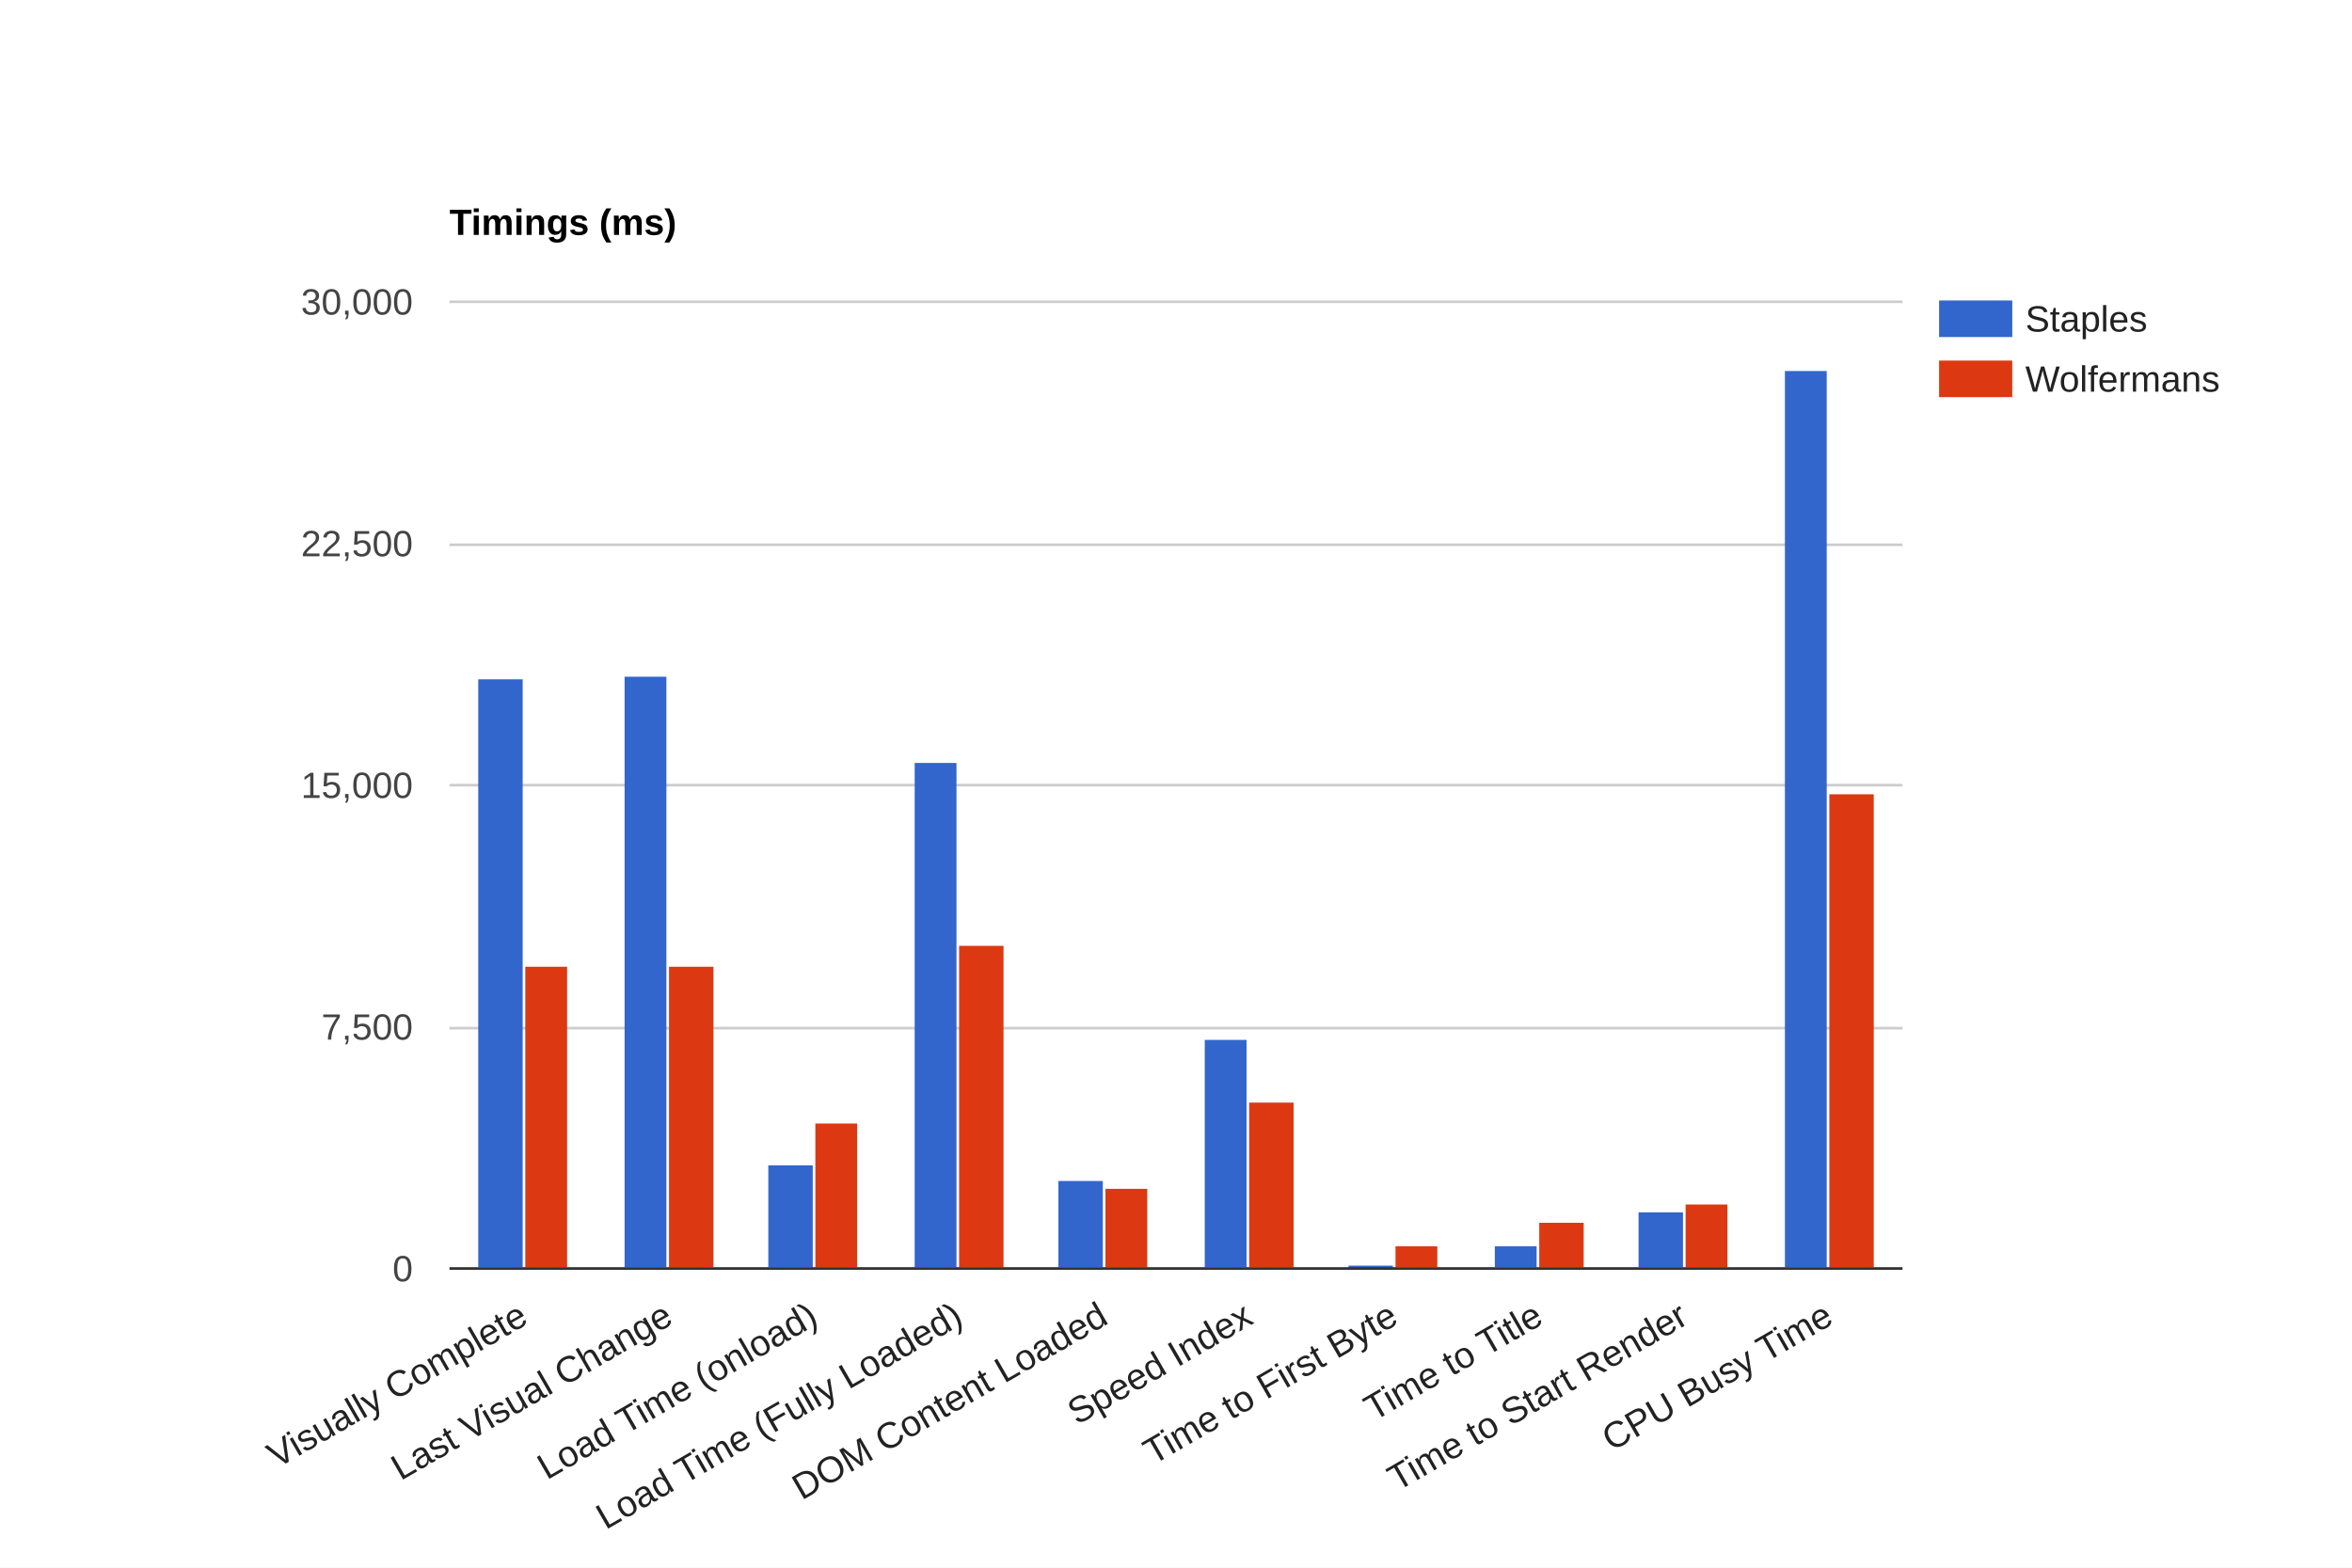
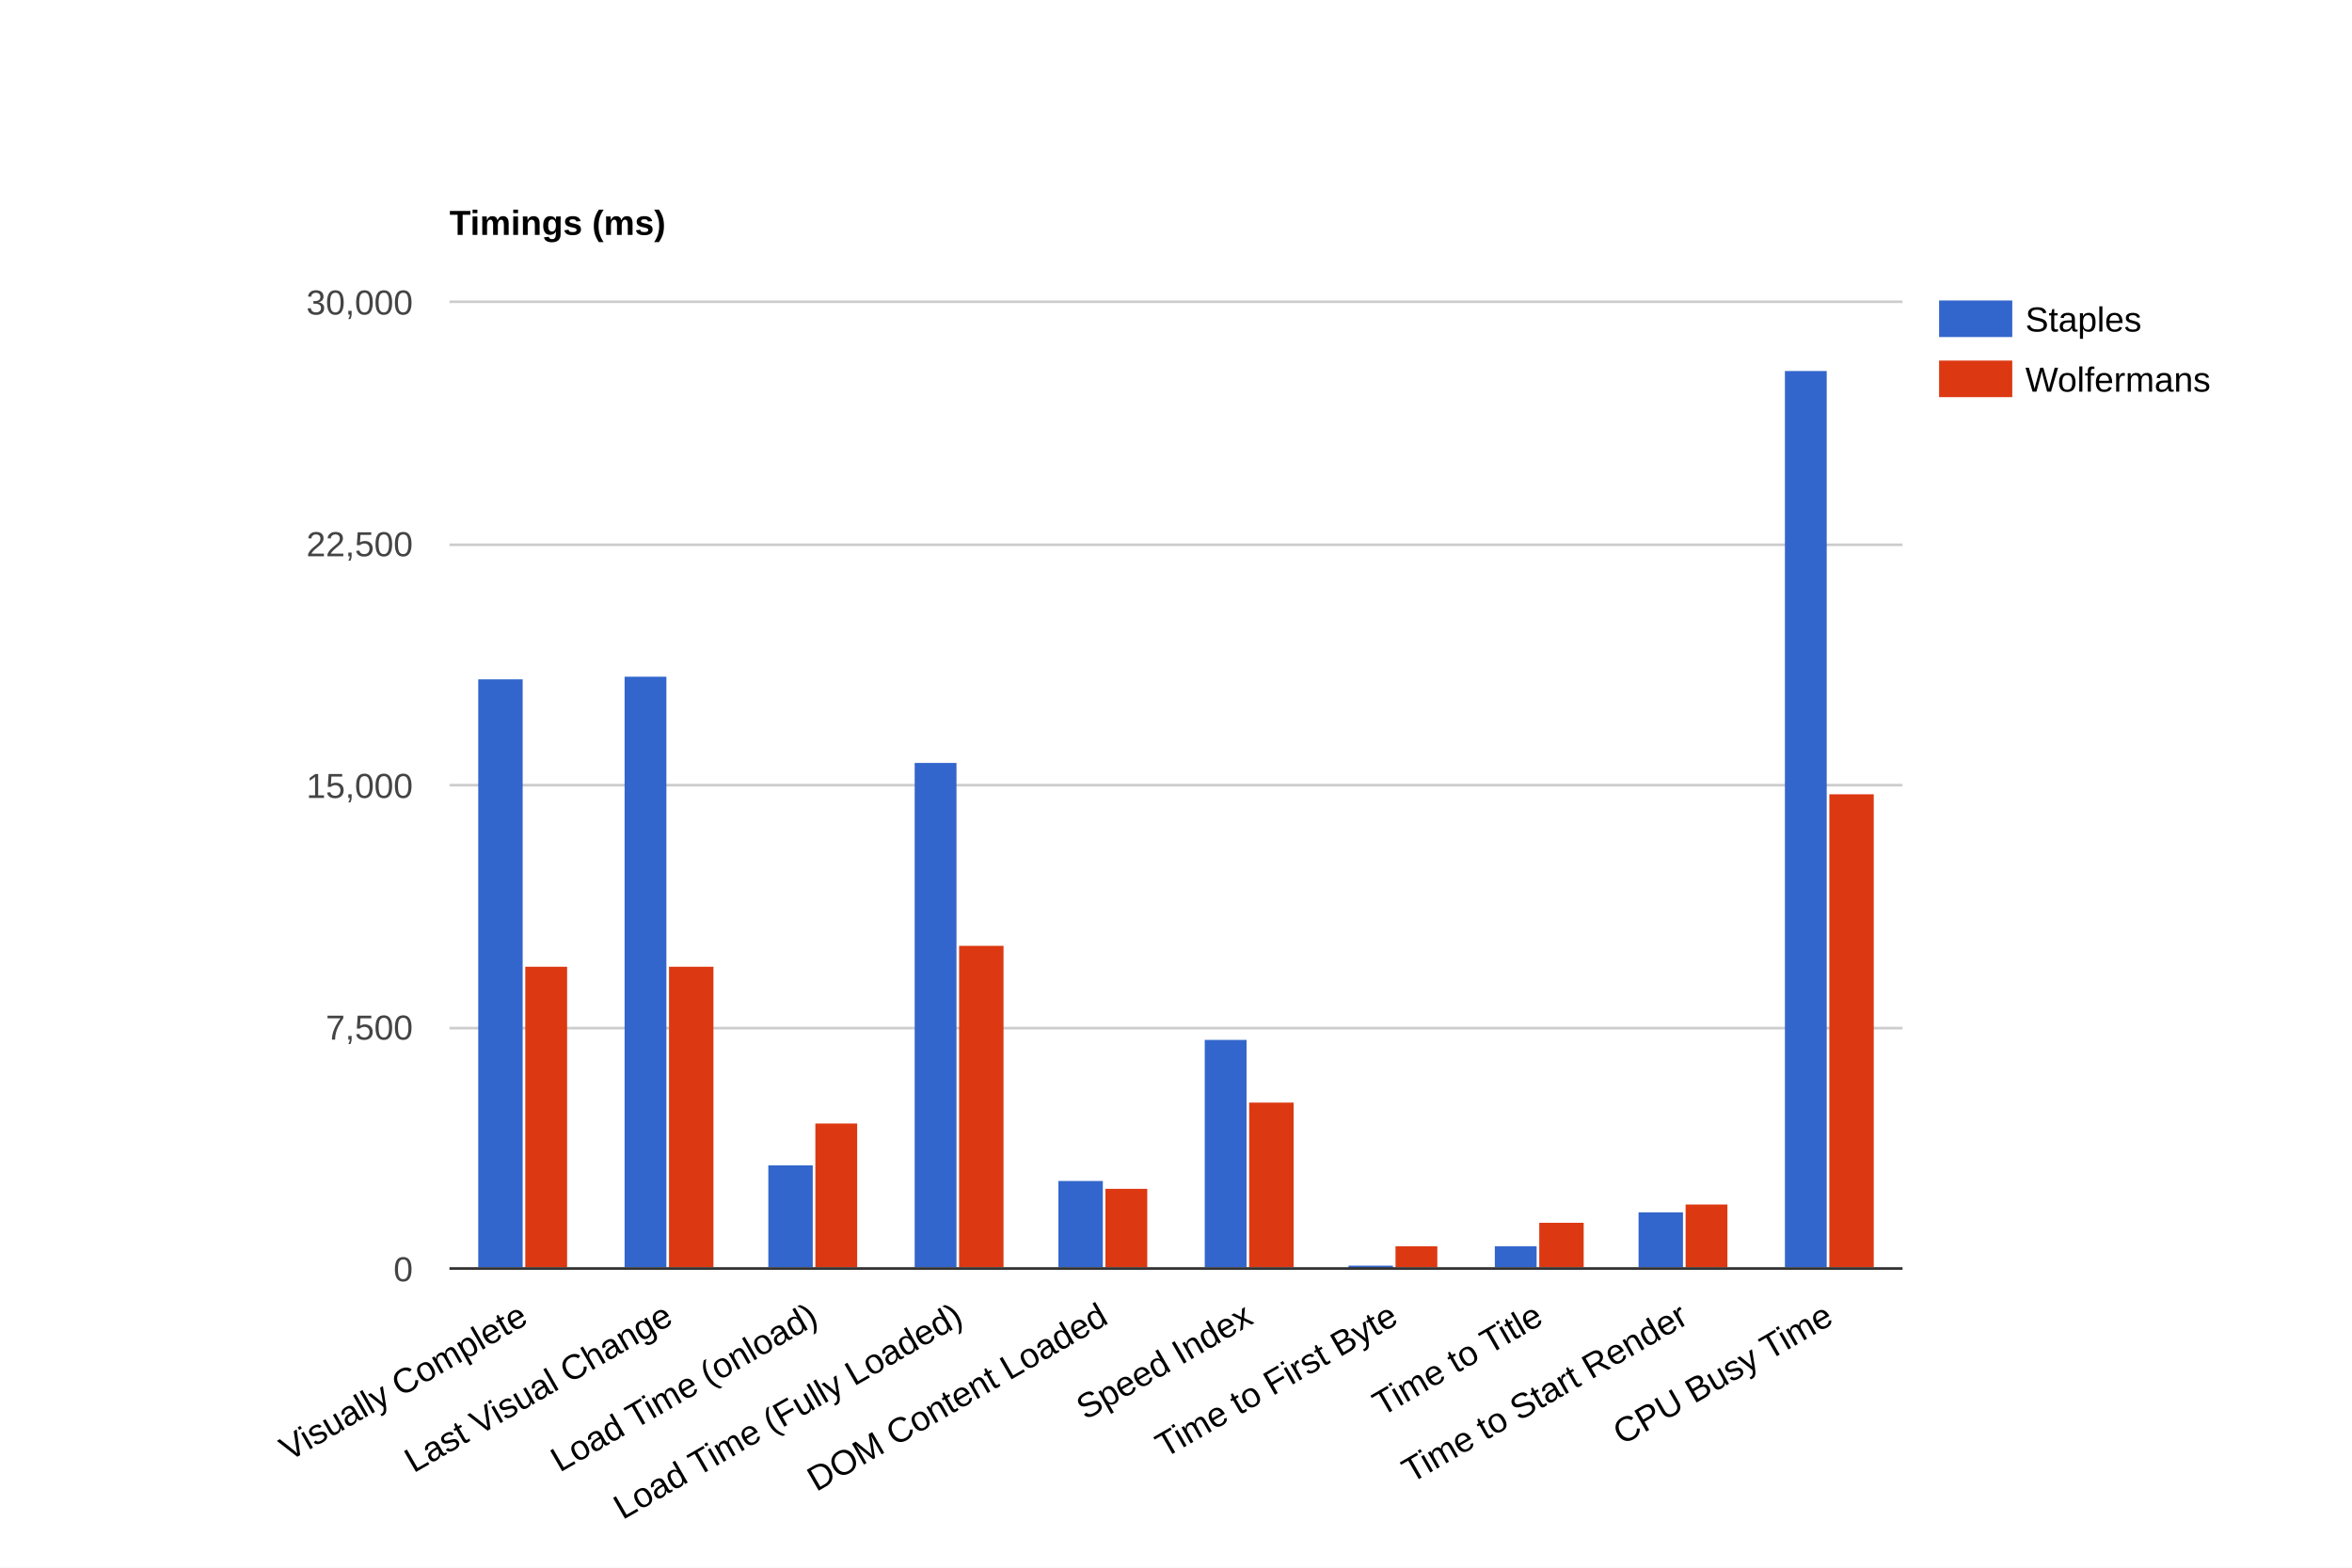
- <svg xmlns="http://www.w3.org/2000/svg" width="900" height="600" viewBox="0 0 900 600" version="1.1">
-   <defs id="defs">
-     <clipPath id="_ABSTRACT_RENDERER_ID_1">
-       <rect x="172" y="115" width="556" height="371" />
-     </clipPath>
-   </defs>
-   <rect x="0" y="0" width="900" height="600" stroke="none" stroke-width="0" fill="#ffffff" />
-   <g>
-     <text text-anchor="start" x="172" y="89.9" font-family="Arial" font-size="14" font-weight="bold" stroke="none" stroke-width="0" fill="#000000">Timings (ms)</text>
-     <rect x="172" y="78" width="556" height="14" stroke="none" stroke-width="0" fill-opacity="0" fill="#ffffff" />
+ <svg xmlns="http://www.w3.org/2000/svg" width="900" height="600">
+   <style>
+ 		* {
+ 			font-family: arial;
+ 			font-size: small;
+ 			color: #222;
+ 		}
+ 	</style>
+   <path fill="#fff" d="M0 0h900v600H0z" />
+   <text x="172" y="89.9" font-weight="bold">
+     Timings (ms)
+   </text>
+   <text x="775" y="126.9">
+     Staples
+   </text>
+   <path fill="#36c" d="M742 115h28v14h-28z" />
+   <text x="775" y="149.9">
+     Wolfermans
+   </text>
+   <path fill="#dc3912" d="M742 138h28v14h-28z" />
+   <g clip-path="url(https://www.webpagetest.org/video/compare.php?tests=170228_WQ_2NZ%2C170228_RN_2P0&amp;thumbSize=200&amp;ival=1000&amp;end=visual#_ABSTRACT_RENDERER_ID_1)">
+     <path fill="#ccc" d="M172 485h556v1H172zm0-92h556v1H172zm0-93h556v1H172zm0-92h556v1H172zm0-93h556v1H172z" />
+     <path fill="#36c" d="M183 260h17v225h-17zm56-1h16v226h-16zm55 187h17v39h-17zm56-154h16v193h-16zm55 160h17v33h-17zm56-54h16v87h-16zm55 86.4h17v1h-17zm56-7.4h16v8h-16zm55-13h17v21h-17zm56-322h16v343h-16z" />
+     <path fill="#dc3912" d="M201 370h16v115h-16zm55 0h17v115h-17zm56 60h16v55h-16zm55-68h17v123h-17zm56 93h16v30h-16zm55-33h17v63h-17zm56 55h16v8h-16zm55-9h17v17h-17zm56-7h16v24h-16zm55-157h17v181h-17z" />
+     <path fill="#333" d="M172 485h556v1H172z" />
  </g>
-   <g>
-     <rect x="742" y="115" width="144" height="37" stroke="none" stroke-width="0" fill-opacity="0" fill="#ffffff" />
-     <g>
-       <rect x="742" y="115" width="144" height="14" stroke="none" stroke-width="0" fill-opacity="0" fill="#ffffff" />
-       <g>
-         <text text-anchor="start" x="775" y="126.9" font-family="Arial" font-size="14" stroke="none" stroke-width="0" fill="#222222">Staples</text>
-       </g>
-       <rect x="742" y="115" width="28" height="14" stroke="none" stroke-width="0" fill="#3366cc" />
-     </g>
-     <g>
-       <rect x="742" y="138" width="144" height="14" stroke="none" stroke-width="0" fill-opacity="0" fill="#ffffff" />
-       <g>
-         <text text-anchor="start" x="775" y="149.9" font-family="Arial" font-size="14" stroke="none" stroke-width="0" fill="#222222">Wolfermans</text>
-       </g>
-       <rect x="742" y="138" width="28" height="14" stroke="none" stroke-width="0" fill="#dc3912" />
-     </g>
-   </g>
-   <g>
-     <rect x="172" y="115" width="556" height="371" stroke="none" stroke-width="0" fill-opacity="0" fill="#ffffff" />
-     <g clip-path="url(https://www.webpagetest.org/video/compare.php?tests=170228_WQ_2NZ%2C170228_RN_2P0&amp;thumbSize=200&amp;ival=1000&amp;end=visual#_ABSTRACT_RENDERER_ID_1)">
-       <g>
-         <rect x="172" y="485" width="556" height="1" stroke="none" stroke-width="0" fill="#cccccc" />
-         <rect x="172" y="393" width="556" height="1" stroke="none" stroke-width="0" fill="#cccccc" />
-         <rect x="172" y="300" width="556" height="1" stroke="none" stroke-width="0" fill="#cccccc" />
-         <rect x="172" y="208" width="556" height="1" stroke="none" stroke-width="0" fill="#cccccc" />
-         <rect x="172" y="115" width="556" height="1" stroke="none" stroke-width="0" fill="#cccccc" />
-       </g>
-       <g>
-         <rect x="183" y="260" width="17" height="225" stroke="none" stroke-width="0" fill="#3366cc" />
-         <rect x="239" y="259" width="16" height="226" stroke="none" stroke-width="0" fill="#3366cc" />
-         <rect x="294" y="446" width="17" height="39" stroke="none" stroke-width="0" fill="#3366cc" />
-         <rect x="350" y="292" width="16" height="193" stroke="none" stroke-width="0" fill="#3366cc" />
-         <rect x="405" y="452" width="17" height="33" stroke="none" stroke-width="0" fill="#3366cc" />
-         <rect x="461" y="398" width="16" height="87" stroke="none" stroke-width="0" fill="#3366cc" />
-         <rect x="516" y="484.395" width="17" height="1.105" stroke="none" stroke-width="0" fill="#3366cc" />
-         <rect x="572" y="477" width="16" height="8" stroke="none" stroke-width="0" fill="#3366cc" />
-         <rect x="627" y="464" width="17" height="21" stroke="none" stroke-width="0" fill="#3366cc" />
-         <rect x="683" y="142" width="16" height="343" stroke="none" stroke-width="0" fill="#3366cc" />
-         <rect x="201" y="370" width="16" height="115" stroke="none" stroke-width="0" fill="#dc3912" />
-         <rect x="256" y="370" width="17" height="115" stroke="none" stroke-width="0" fill="#dc3912" />
-         <rect x="312" y="430" width="16" height="55" stroke="none" stroke-width="0" fill="#dc3912" />
-         <rect x="367" y="362" width="17" height="123" stroke="none" stroke-width="0" fill="#dc3912" />
-         <rect x="423" y="455" width="16" height="30" stroke="none" stroke-width="0" fill="#dc3912" />
-         <rect x="478" y="422" width="17" height="63" stroke="none" stroke-width="0" fill="#dc3912" />
-         <rect x="534" y="477" width="16" height="8" stroke="none" stroke-width="0" fill="#dc3912" />
-         <rect x="589" y="468" width="17" height="17" stroke="none" stroke-width="0" fill="#dc3912" />
-         <rect x="645" y="461" width="16" height="24" stroke="none" stroke-width="0" fill="#dc3912" />
-         <rect x="700" y="304" width="17" height="181" stroke="none" stroke-width="0" fill="#dc3912" />
-       </g>
-       <g>
-         <rect x="172" y="485" width="556" height="1" stroke="none" stroke-width="0" fill="#333333" />
-       </g>
-     </g>
-     <g />
-     <g>
-       <g>
-         <text text-anchor="end" x="202.7" y="506.244" font-family="Arial" font-size="14" transform="rotate(-30 202.7 506.2435)" stroke="none" stroke-width="0" fill="#222222">Visually Complete</text>
-       </g>
-       <g>
-         <text text-anchor="end" x="258.2" y="506.244" font-family="Arial" font-size="14" transform="rotate(-30 258.2 506.2435)" stroke="none" stroke-width="0" fill="#222222">Last Visual Change</text>
-       </g>
-       <g>
-         <text text-anchor="end" x="313.7" y="506.244" font-family="Arial" font-size="14" transform="rotate(-30 313.7 506.2435)" stroke="none" stroke-width="0" fill="#222222">Load Time (onload)</text>
-       </g>
-       <g>
-         <text text-anchor="end" x="369.2" y="506.244" font-family="Arial" font-size="14" transform="rotate(-30 369.2 506.2435)" stroke="none" stroke-width="0" fill="#222222">Load Time (Fully Loaded)</text>
-       </g>
-       <g>
-         <text text-anchor="end" x="424.7" y="506.244" font-family="Arial" font-size="14" transform="rotate(-30 424.7 506.2435)" stroke="none" stroke-width="0" fill="#222222">DOM Content Loaded</text>
-       </g>
-       <g>
-         <text text-anchor="end" x="480.2" y="506.244" font-family="Arial" font-size="14" transform="rotate(-30 480.2 506.2435)" stroke="none" stroke-width="0" fill="#222222">Speed Index</text>
-       </g>
-       <g>
-         <text text-anchor="end" x="535.7" y="506.244" font-family="Arial" font-size="14" transform="rotate(-30 535.7 506.2435)" stroke="none" stroke-width="0" fill="#222222">Time to First Byte</text>
-       </g>
-       <g>
-         <text text-anchor="end" x="591.2" y="506.244" font-family="Arial" font-size="14" transform="rotate(-30 591.2 506.2435)" stroke="none" stroke-width="0" fill="#222222">Time to Title</text>
-       </g>
-       <g>
-         <text text-anchor="end" x="646.7" y="506.244" font-family="Arial" font-size="14" transform="rotate(-30 646.7 506.2435)" stroke="none" stroke-width="0" fill="#222222">Time to Start Render</text>
-       </g>
-       <g>
-         <text text-anchor="end" x="702.2" y="506.244" font-family="Arial" font-size="14" transform="rotate(-30 702.2 506.2435)" stroke="none" stroke-width="0" fill="#222222">CPU Busy Time</text>
-       </g>
-       <g>
-         <text text-anchor="end" x="158" y="490.4" font-family="Arial" font-size="14" stroke="none" stroke-width="0" fill="#444444">0</text>
-       </g>
-       <g>
-         <text text-anchor="end" x="158" y="397.9" font-family="Arial" font-size="14" stroke="none" stroke-width="0" fill="#444444">7,500</text>
-       </g>
-       <g>
-         <text text-anchor="end" x="158" y="305.4" font-family="Arial" font-size="14" stroke="none" stroke-width="0" fill="#444444">15,000</text>
-       </g>
-       <g>
-         <text text-anchor="end" x="158" y="212.9" font-family="Arial" font-size="14" stroke="none" stroke-width="0" fill="#444444">22,500</text>
-       </g>
-       <g>
-         <text text-anchor="end" x="158" y="120.4" font-family="Arial" font-size="14" stroke="none" stroke-width="0" fill="#444444">30,000</text>
-       </g>
-     </g>
-   </g>
-   <g />
+   <text x="202.7" y="506.2" text-anchor="end" transform="rotate(-30 202.7 506.244)">
+     Visually Complete
+   </text>
+   <text x="258.2" y="506.2" text-anchor="end" transform="rotate(-30 258.2 506.244)">
+     Last Visual Change
+   </text>
+   <text x="313.7" y="506.2" text-anchor="end" transform="rotate(-30 313.7 506.244)">
+     Load Time (onload)
+   </text>
+   <text x="369.2" y="506.2" text-anchor="end" transform="rotate(-30 369.2 506.244)">
+     Load Time (Fully Loaded)
+   </text>
+   <text x="424.7" y="506.2" text-anchor="end" transform="rotate(-30 424.7 506.244)">
+     DOM Content Loaded
+   </text>
+   <text x="480.2" y="506.2" text-anchor="end" transform="rotate(-30 480.2 506.244)">
+     Speed Index
+   </text>
+   <text x="535.7" y="506.2" text-anchor="end" transform="rotate(-30 535.7 506.244)">
+     Time to First Byte
+   </text>
+   <text x="591.2" y="506.2" text-anchor="end" transform="rotate(-30 591.2 506.244)">
+     Time to Title
+   </text>
+   <text x="646.7" y="506.2" text-anchor="end" transform="rotate(-30 646.7 506.244)">
+     Time to Start Render
+   </text>
+   <text x="702.2" y="506.2" text-anchor="end" transform="rotate(-30 702.2 506.244)">
+     CPU Busy Time
+   </text>
+   <text x="158" y="490.4" fill="#444" text-anchor="end">
+     0
+   </text>
+   <text x="158" y="397.9" fill="#444" text-anchor="end">
+     7,500
+   </text>
+   <text x="158" y="305.4" fill="#444" text-anchor="end">
+     15,000
+   </text>
+   <text x="158" y="212.9" fill="#444" text-anchor="end">
+     22,500
+   </text>
+   <text x="158" y="120.4" fill="#444" text-anchor="end">
+     30,000
+   </text>
</svg>
